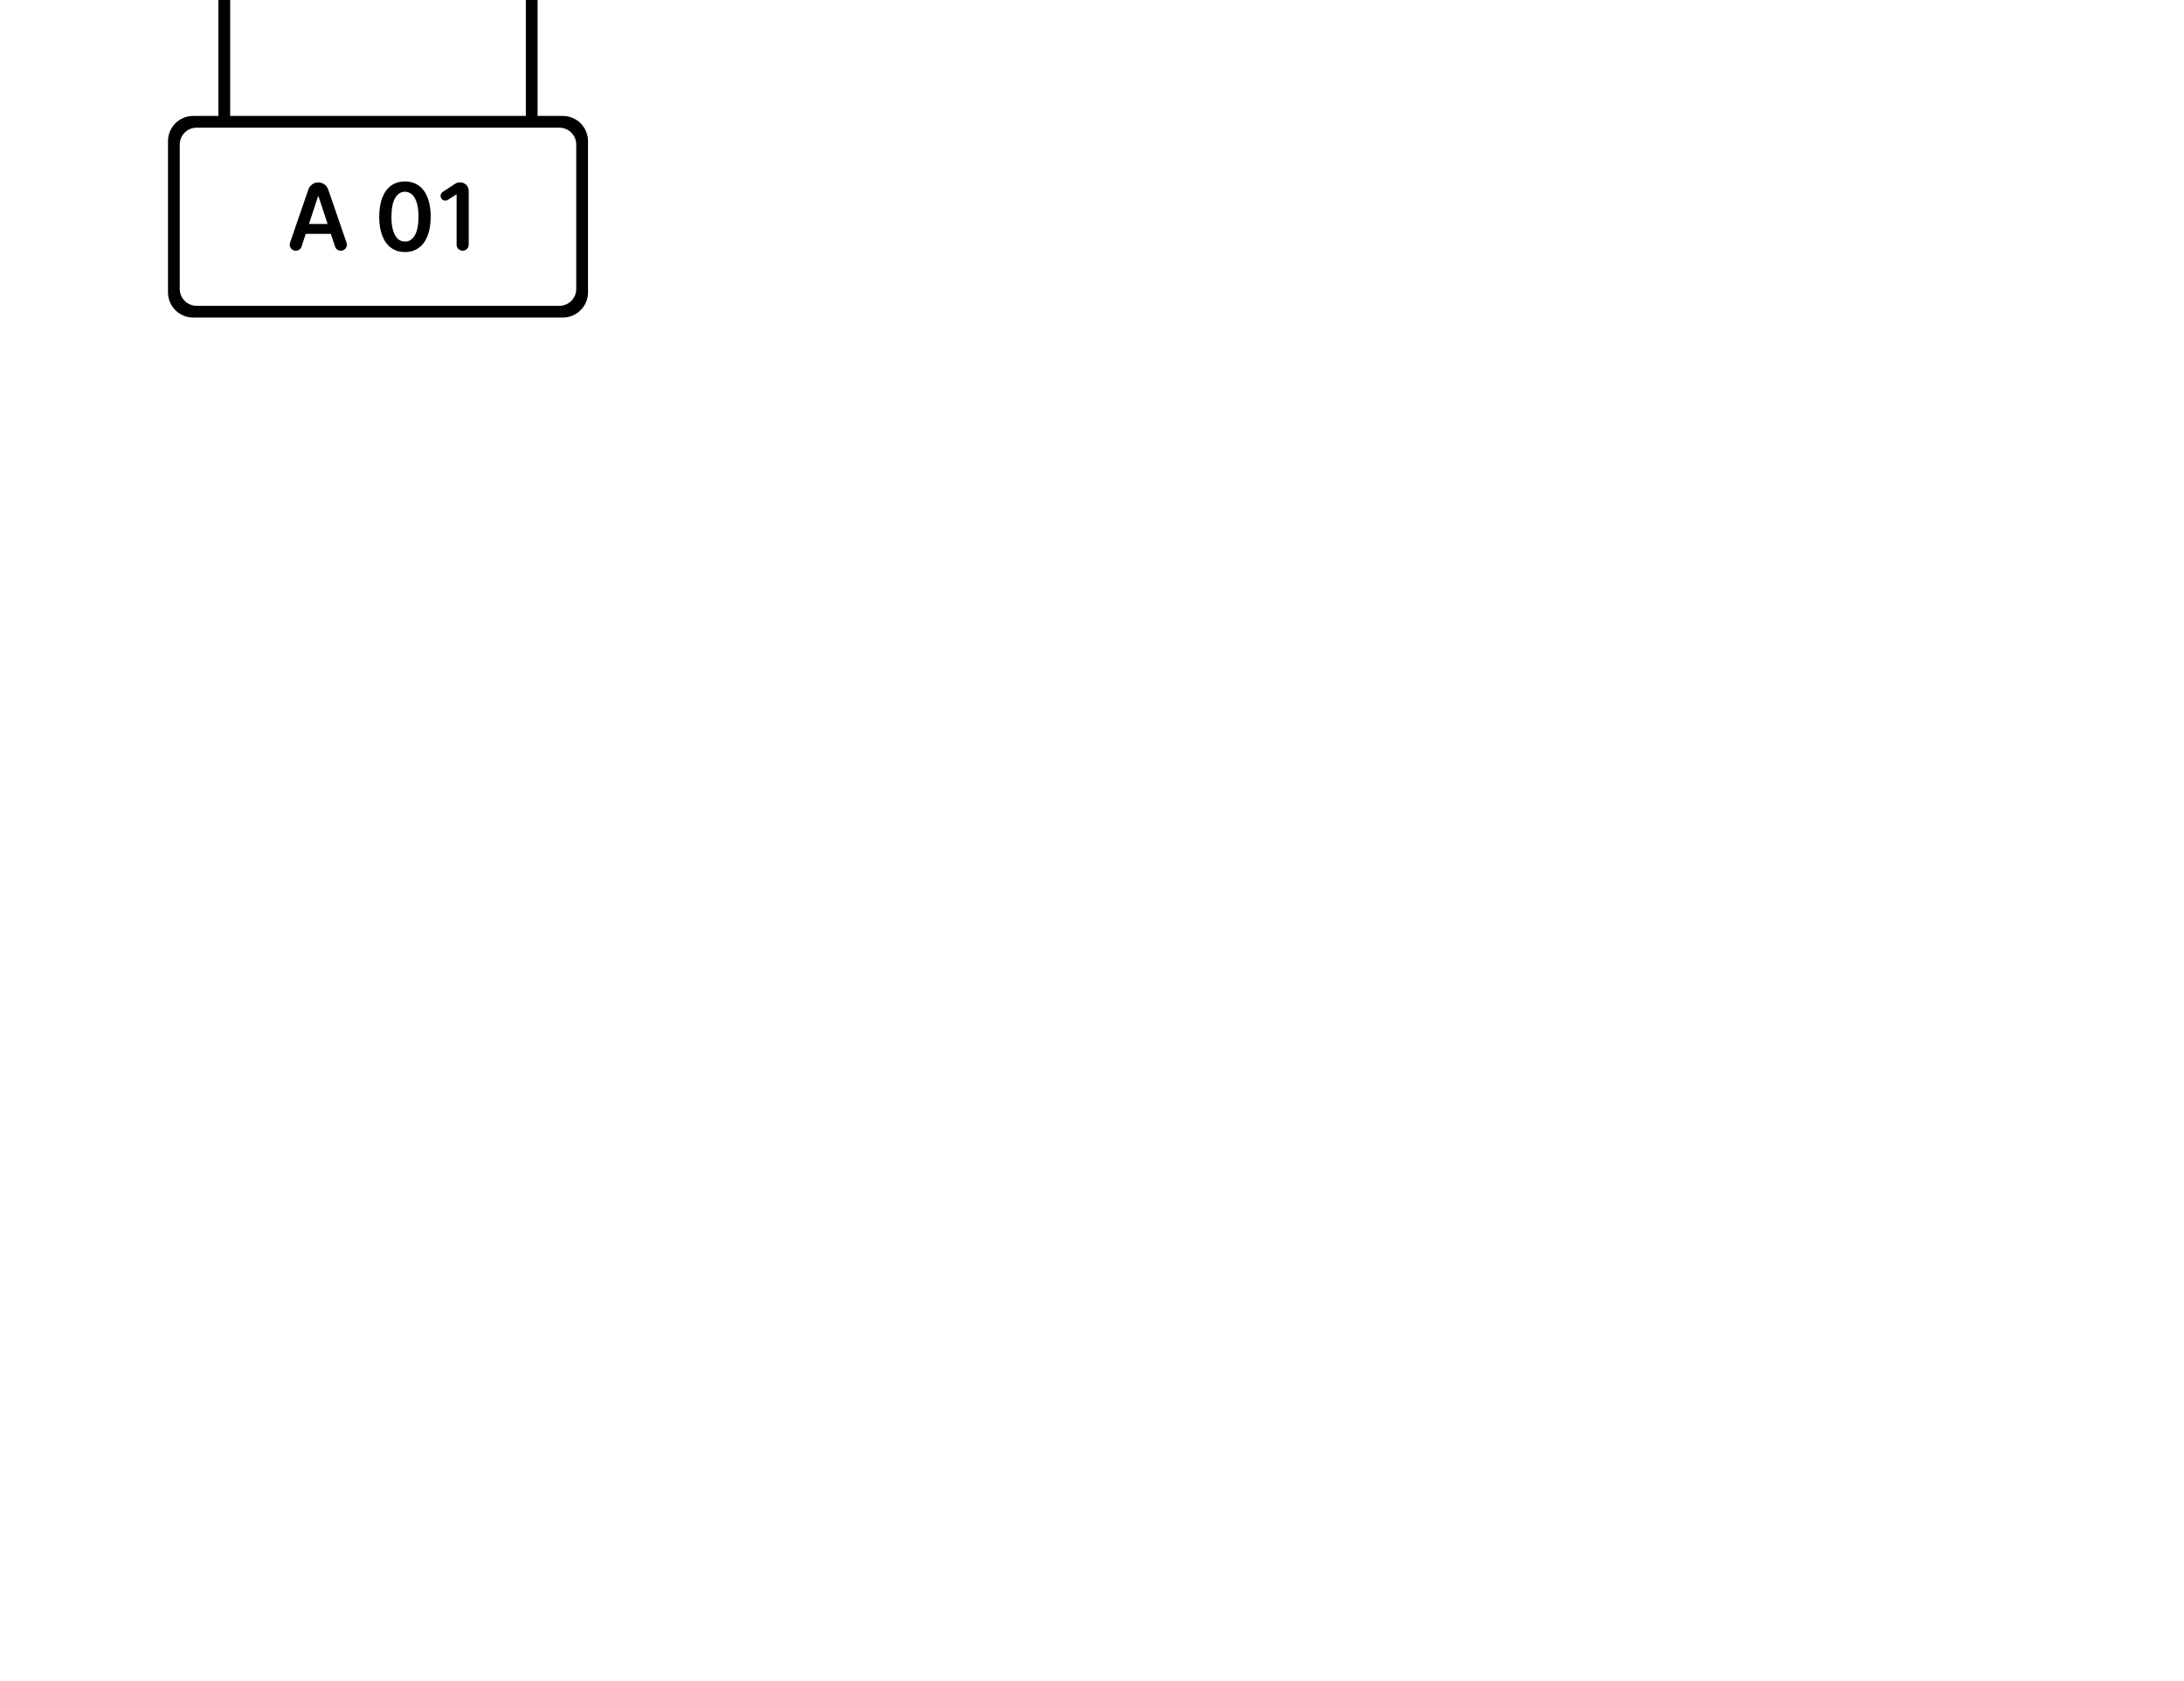
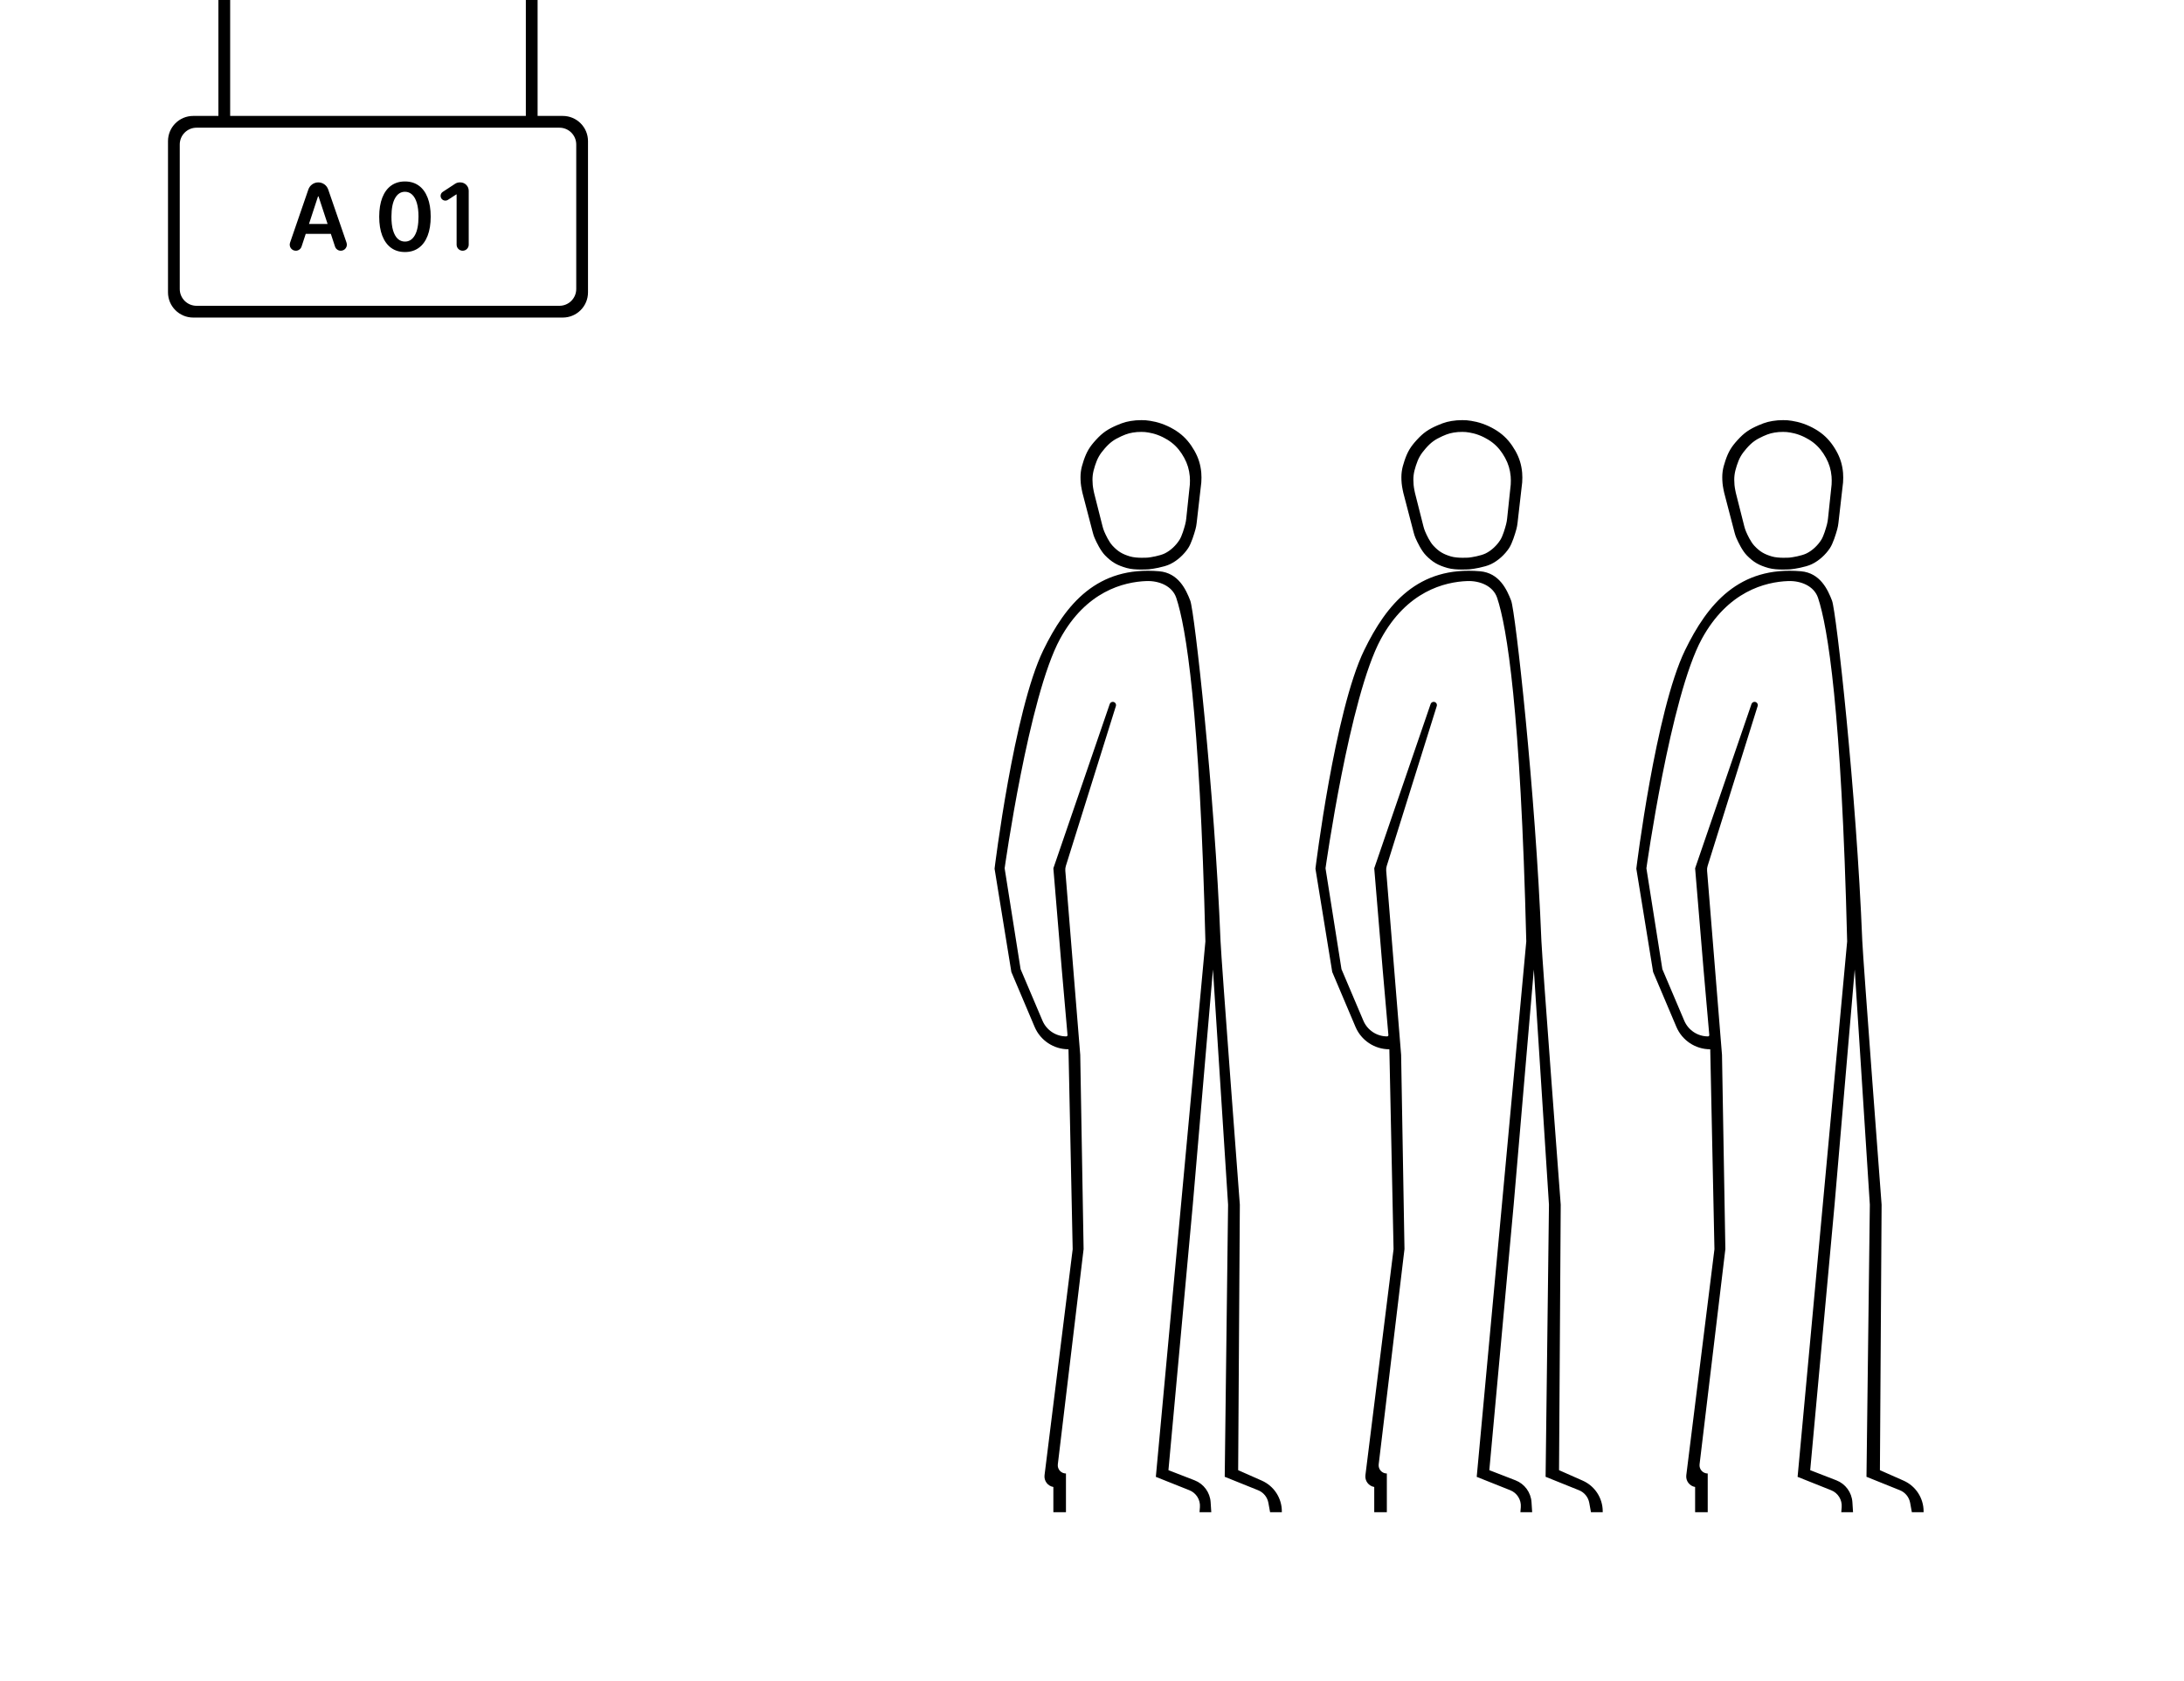
<svg xmlns="http://www.w3.org/2000/svg" width="1300" height="1000" viewBox="0 0 1300 1000" fill="none">
  <path fill-rule="evenodd" clip-rule="evenodd" d="M241.043 150C237.845 150 235.1 149.173 232.808 147.518C230.529 145.85 228.774 143.447 227.544 140.309C226.327 137.158 225.719 133.365 225.719 128.93C225.732 124.496 226.347 120.722 227.564 117.611C228.794 114.487 230.548 112.104 232.827 110.462C235.119 108.821 237.858 108 241.043 108C244.228 108 246.967 108.821 249.259 110.462C251.551 112.104 253.305 114.487 254.523 117.611C255.753 120.736 256.368 124.509 256.368 128.93C256.368 133.379 255.753 137.178 254.523 140.329C253.305 143.467 251.551 145.863 249.259 147.518C246.98 149.173 244.241 150 241.043 150ZM241.043 143.784C243.529 143.784 245.491 142.533 246.928 140.031C248.378 137.516 249.104 133.816 249.104 128.93C249.104 125.7 248.773 122.986 248.113 120.789C247.453 118.591 246.52 116.936 245.316 115.824C244.112 114.699 242.688 114.136 241.043 114.136C238.57 114.136 236.615 115.394 235.177 117.909C233.74 120.411 233.015 124.085 233.002 128.93C232.989 132.174 233.306 134.901 233.954 137.112C234.614 139.323 235.547 140.991 236.751 142.116C237.955 143.228 239.386 143.784 241.043 143.784Z" fill="black" />
  <path fill-rule="evenodd" clip-rule="evenodd" d="M179.508 146.736C179.021 148.221 177.634 149.226 176.071 149.226C173.587 149.226 171.842 146.779 172.651 144.431L183.555 112.762C184.422 110.246 186.791 108.556 189.453 108.556C192.114 108.556 194.482 110.244 195.349 112.76L206.269 144.43C207.079 146.778 205.334 149.226 202.85 149.226C201.287 149.226 199.901 148.222 199.414 146.738L196.936 139.197H181.981L179.508 146.736ZM189.607 116.896L194.991 133.279H183.922L189.296 116.896H189.607Z" fill="black" />
  <path d="M279 113.556C279 110.795 276.761 108.556 274 108.556H273.639C272.664 108.556 271.709 108.841 270.894 109.377L263.533 114.212C262.737 114.735 262.258 115.623 262.258 116.576C262.258 118.823 264.751 120.173 266.633 118.944L271.561 115.725H271.794V145.623C271.794 147.612 273.407 149.226 275.397 149.226C277.387 149.226 279 147.612 279 145.623V113.556Z" fill="black" />
  <path fill-rule="evenodd" clip-rule="evenodd" d="M137 0H130V69H115C106.716 69 100 75.716 100 84V174C100 182.284 106.716 189 115 189H335C343.284 189 350 182.284 350 174V84C350 75.716 343.284 69 335 69H320V0H313V69H137V0ZM333 76C338.523 76 343 80.477 343 86V172C343 177.523 338.523 182 333 182H117C111.477 182 107 177.523 107 172V86C107 80.477 111.477 76 117 76H333Z" fill="black" />
+   <path fill-rule="evenodd" clip-rule="evenodd" d="M1078.37 335.822C1074.74 337.553 1067.77 338.666 1065.94 338.831C1065.94 338.831 1057.66 339.486 1052.69 338.069C1047.08 336.473 1043.88 334.716 1039.82 330.587C1037.08 327.793 1034.69 322.783 1033.58 320.239C1033.12 319.196 1032.78 318.113 1032.49 317.011L1026.31 293.306C1026.31 293.306 1025.51 289.87 1025.32 287.628C1024.87 282.296 1025.32 279.103 1027.06 274.027C1028.85 268.813 1030.56 265.957 1034.3 261.866C1038.29 257.505 1041.27 255.492 1046.72 253.125C1050.96 251.287 1053.58 250.61 1058.18 250.17C1063.14 249.904 1065.01 250.053 1069.85 251.101C1074.72 252.259 1079.78 254.623 1083.73 257.541C1087.68 260.459 1090.59 264.069 1092.97 268.26C1095.36 272.452 1096.63 276.588 1097.05 281.353C1097.2 283.15 1097.19 285.314 1097.06 287.115L1094.3 311.282C1094.15 312.528 1093.94 313.764 1093.6 314.973C1092.81 317.847 1091.12 323.398 1089.25 326.224C1086.66 330.141 1082.72 333.752 1078.37 335.822ZM1075.34 329.363C1072.42 330.809 1066.81 331.725 1065.33 331.858C1065.33 331.858 1058.66 332.382 1054.65 331.173C1050.12 329.811 1047.54 328.32 1044.26 324.829C1042.1 322.534 1040.2 318.478 1039.27 316.28C1038.84 315.274 1038.52 314.232 1038.25 313.173L1033.24 293.379C1033.24 293.379 1032.59 290.482 1032.43 288.593C1032.06 284.099 1032.41 281.411 1033.79 277.14C1035.21 272.754 1036.58 270.353 1039.58 266.919C1042.79 263.258 1045.18 261.572 1049.57 259.596C1052.97 258.061 1055.08 257.5 1058.79 257.143C1062.79 256.935 1064.29 257.067 1068.2 257.965C1072.12 258.957 1076.21 260.964 1079.41 263.435C1082.6 265.906 1084.95 268.957 1086.89 272.495C1088.82 276.034 1089.86 279.522 1090.21 283.538C1090.34 285.052 1090.34 286.875 1090.24 288.392L1088.11 308.516C1087.99 309.716 1087.79 310.905 1087.49 312.071C1086.83 314.543 1085.53 319.009 1084.08 321.313C1082 324.604 1078.83 327.633 1075.34 329.363Z" fill="black" />
+   <path d="M1133.09 881.233L1119 875.001L1120 717.001C1120 717.001 1108.94 571.001 1108.5 560.001C1105 471.501 1093 364.001 1090.5 357.5C1088 350.999 1083.5 341.001 1072 340.001C1035.13 336.796 1016.38 359.501 1003 387.001C985.472 423.036 974 517.001 974 517.001L984 578.501L997.841 611.151C1001.27 619.244 1009.21 624.501 1018 624.501L1020.5 743.501L1003.75 877.965C1003.33 881.338 1005.65 884.442 1009 885.001V900.001L1016.5 900.001V876.978C1013.57 876.978 1011.31 874.422 1011.65 871.518L1027 743.414L1025 627.831L1016.12 518.236C1016.04 517.273 1016.15 516.304 1016.44 515.383L1046.22 420.226C1046.6 418.985 1045.68 417.723 1044.38 417.723C1043.55 417.723 1042.82 418.246 1042.55 419.025L1009 516.778L1014 576.812L1017.43 615.999C1017.47 616.448 1017.11 616.834 1016.66 616.834C1010.5 616.834 1004.94 613.152 1002.53 607.481L989.5 576.812L980 516.778C980 516.778 994.321 414.424 1013 380.217C1028.47 351.893 1050.86 346.326 1064.37 345.83C1071.88 345.554 1079.78 348.708 1082.17 355.842C1087.91 373.052 1096.1 421.99 1099.5 560.302L1070 878.978L1089.97 886.943C1094.05 888.567 1096.59 892.658 1096.24 897.03L1096 900.001L1103 900.001L1102.62 894.058C1102.24 888.23 1098.52 883.15 1093.07 881.039L1077.5 875.001L1092 717.001L1104 577.001L1113 717.001L1111 878.941L1130.88 886.941C1134.07 888.223 1136.37 891.051 1136.99 894.43L1138 900.001L1145 900.001V899.524C1145 891.607 1140.33 884.435 1133.09 881.233Z" fill="black" />
+   <path fill-rule="evenodd" clip-rule="evenodd" d="M887.373 335.822C883.741 337.553 876.774 338.666 874.939 338.831C874.939 338.831 866.664 339.486 861.687 338.069C856.078 336.473 852.878 334.716 848.824 330.587C846.08 327.793 843.686 322.783 842.577 320.239C842.122 319.196 841.777 318.113 841.489 317.011L835.307 293.306C835.307 293.306 834.51 289.87 834.322 287.628C833.875 282.296 834.324 279.103 836.062 274.027C837.846 268.813 839.556 265.957 843.3 261.866C847.29 257.505 850.265 255.492 855.72 253.125C859.955 251.287 862.578 250.61 867.182 250.17C872.14 249.904 874.009 250.053 878.855 251.101C883.715 252.259 888.78 254.623 892.732 257.541C896.684 260.459 899.588 264.069 901.972 268.26C904.356 272.452 905.629 276.588 906.048 281.353C906.204 283.15 906.194 285.314 906.063 287.115L903.295 311.282C903.153 312.528 902.935 313.764 902.602 314.973C901.808 317.847 900.124 323.398 898.253 326.224C895.66 330.141 891.717 333.752 887.373 335.822ZM884.339 329.363C881.418 330.809 875.807 331.725 874.329 331.858C874.329 331.858 867.662 332.382 863.647 331.173C859.123 329.811 856.538 328.32 853.258 324.829C851.101 322.534 849.204 318.478 848.27 316.28C847.843 315.274 847.522 314.232 847.254 313.173L842.245 293.379C842.245 293.379 841.591 290.482 841.433 288.593C841.055 284.099 841.407 281.411 842.791 277.14C844.212 272.754 845.581 270.353 848.585 266.919C851.786 263.258 854.177 261.572 858.565 259.596C861.972 258.061 864.084 257.5 867.792 257.143C871.787 256.935 873.293 257.067 877.202 257.965C881.122 258.957 885.211 260.964 888.405 263.435C891.599 265.906 893.951 268.957 895.886 272.495C897.821 276.034 898.859 279.522 899.212 283.538C899.344 285.052 899.342 286.875 899.243 288.392L897.115 308.516C896.988 309.716 896.793 310.905 896.485 312.071C895.834 314.543 894.53 319.009 893.076 321.313C890.998 324.604 887.833 327.633 884.339 329.363Z" fill="black" />
+   <path d="M942.09 881.233L928 875.001L929 717.001C929 717.001 917.935 571.001 917.5 560.001C914 471.501 902 364.001 899.5 357.5C897 350.999 892.5 341.001 881 340.001C844.128 336.796 825.376 359.501 812 387.001C794.472 423.036 783 517.001 783 517.001L793 578.501L806.841 611.151C810.272 619.244 818.21 624.501 827 624.501L829.5 743.501L812.752 877.965C812.332 881.338 814.647 884.442 818 885.001V900.001L825.5 900.001V876.978C822.574 876.978 820.306 874.422 820.654 871.518L836 743.414L834 627.831L825.118 518.236C825.04 517.273 825.148 516.304 825.437 515.383L855.216 420.226C855.604 418.985 854.677 417.723 853.376 417.723C852.553 417.723 851.82 418.246 851.553 419.025L818 516.778L823 576.812L826.427 615.999C826.466 616.448 826.113 616.834 825.662 616.834C819.501 616.834 813.936 613.152 811.527 607.481L798.5 576.812L789 516.778C789 516.778 803.321 414.424 821.999 380.217C837.465 351.893 859.861 346.326 873.367 345.83C880.883 345.554 888.783 348.708 891.166 355.842C896.915 373.052 905.098 421.99 908.5 560.302L879 878.978L898.974 886.943C903.048 888.567 905.589 892.658 905.238 897.03L905 900.001L912 900.001L911.617 894.058C911.241 888.23 907.516 883.15 902.071 881.039L886.5 875.001L901 717.001L913 577.001L922 717.001L920 878.941L939.881 886.941C943.067 888.223 945.373 891.051 945.987 894.43L947 900.001L954 900.001V899.524C954 891.607 949.33 884.435 942.09 881.233Z" fill="black" />
+   <path fill-rule="evenodd" clip-rule="evenodd" d="M696.373 335.822C692.741 337.553 685.774 338.666 683.939 338.831C683.939 338.831 675.664 339.486 670.687 338.069C665.078 336.473 661.878 334.716 657.824 330.587C655.08 327.793 652.686 322.783 651.577 320.239C651.122 319.196 650.777 318.113 650.489 317.011L644.307 293.306C644.307 293.306 643.51 289.87 643.322 287.628C642.875 282.296 643.324 279.103 645.062 274.027C646.846 268.813 648.556 265.957 652.3 261.866C656.29 257.505 659.265 255.492 664.72 253.125C668.955 251.287 671.578 250.61 676.182 250.17C681.14 249.904 683.009 250.053 687.855 251.101C692.715 252.259 697.78 254.623 701.732 257.541C705.684 260.459 708.588 264.069 710.972 268.26C713.356 272.452 714.629 276.588 715.048 281.353C715.204 283.15 715.194 285.314 715.063 287.115L712.295 311.282C712.153 312.528 711.935 313.764 711.602 314.973C710.808 317.847 709.124 323.398 707.253 326.224C704.66 330.141 700.717 333.752 696.373 335.822ZM693.339 329.363C690.418 330.809 684.807 331.725 683.329 331.858C683.329 331.858 676.662 332.382 672.647 331.173C668.123 329.811 665.538 328.32 662.258 324.829C660.101 322.534 658.204 318.478 657.27 316.28C656.843 315.274 656.522 314.232 656.254 313.173L651.245 293.379C651.245 293.379 650.591 290.482 650.433 288.593C650.055 284.099 650.407 281.411 651.791 277.14C653.212 272.754 654.581 270.353 657.585 266.919C660.786 263.258 663.177 261.572 667.565 259.596C670.972 258.061 673.084 257.5 676.792 257.143C680.787 256.935 682.293 257.067 686.202 257.965C690.122 258.957 694.211 260.964 697.405 263.435C700.599 265.906 702.951 268.957 704.886 272.495C706.821 276.034 707.859 279.522 708.212 283.538C708.344 285.052 708.342 286.875 708.243 288.392L706.115 308.516C705.988 309.716 705.793 310.905 705.485 312.071C704.834 314.543 703.53 319.009 702.076 321.313C699.998 324.604 696.833 327.633 693.339 329.363Z" fill="black" />
+   <path d="M751.09 881.233L737 875.001L738 717.001C738 717.001 726.935 571.001 726.5 560.001C723 471.501 711 364.001 708.5 357.5C706 350.999 701.5 341.001 690 340.001C653.128 336.796 634.376 359.501 621 387.001C603.472 423.036 592 517.001 592 517.001L602 578.501L615.841 611.151C619.272 619.244 627.21 624.501 636 624.501L638.5 743.501L621.752 877.965C621.332 881.338 623.647 884.442 627 885.001V900.001L634.5 900.001V876.978C631.574 876.978 629.306 874.422 629.654 871.518L645 743.414L643 627.831L634.118 518.236C634.04 517.273 634.148 516.304 634.437 515.383L664.216 420.226C664.604 418.985 663.677 417.723 662.376 417.723C661.553 417.723 660.82 418.246 660.553 419.025L627 516.778L632 576.812L635.427 615.999C635.466 616.448 635.113 616.834 634.662 616.834C628.501 616.834 622.936 613.152 620.527 607.481L607.5 576.812L598 516.778C598 516.778 612.321 414.424 630.999 380.217C646.465 351.893 668.861 346.326 682.367 345.83C689.883 345.554 697.783 348.708 700.166 355.842C705.915 373.052 714.098 421.99 717.5 560.302L688 878.978L707.974 886.943C712.048 888.567 714.589 892.658 714.238 897.03L714 900.001L721 900.001L720.617 894.058C720.241 888.23 716.516 883.15 711.071 881.039L695.5 875.001L710 717.001L722 577.001L731 717.001L729 878.941L748.881 886.941C752.067 888.223 754.373 891.051 754.987 894.43L756 900.001L763 900.001V899.524C763 891.607 758.33 884.435 751.09 881.233Z" fill="black" />
</svg>
